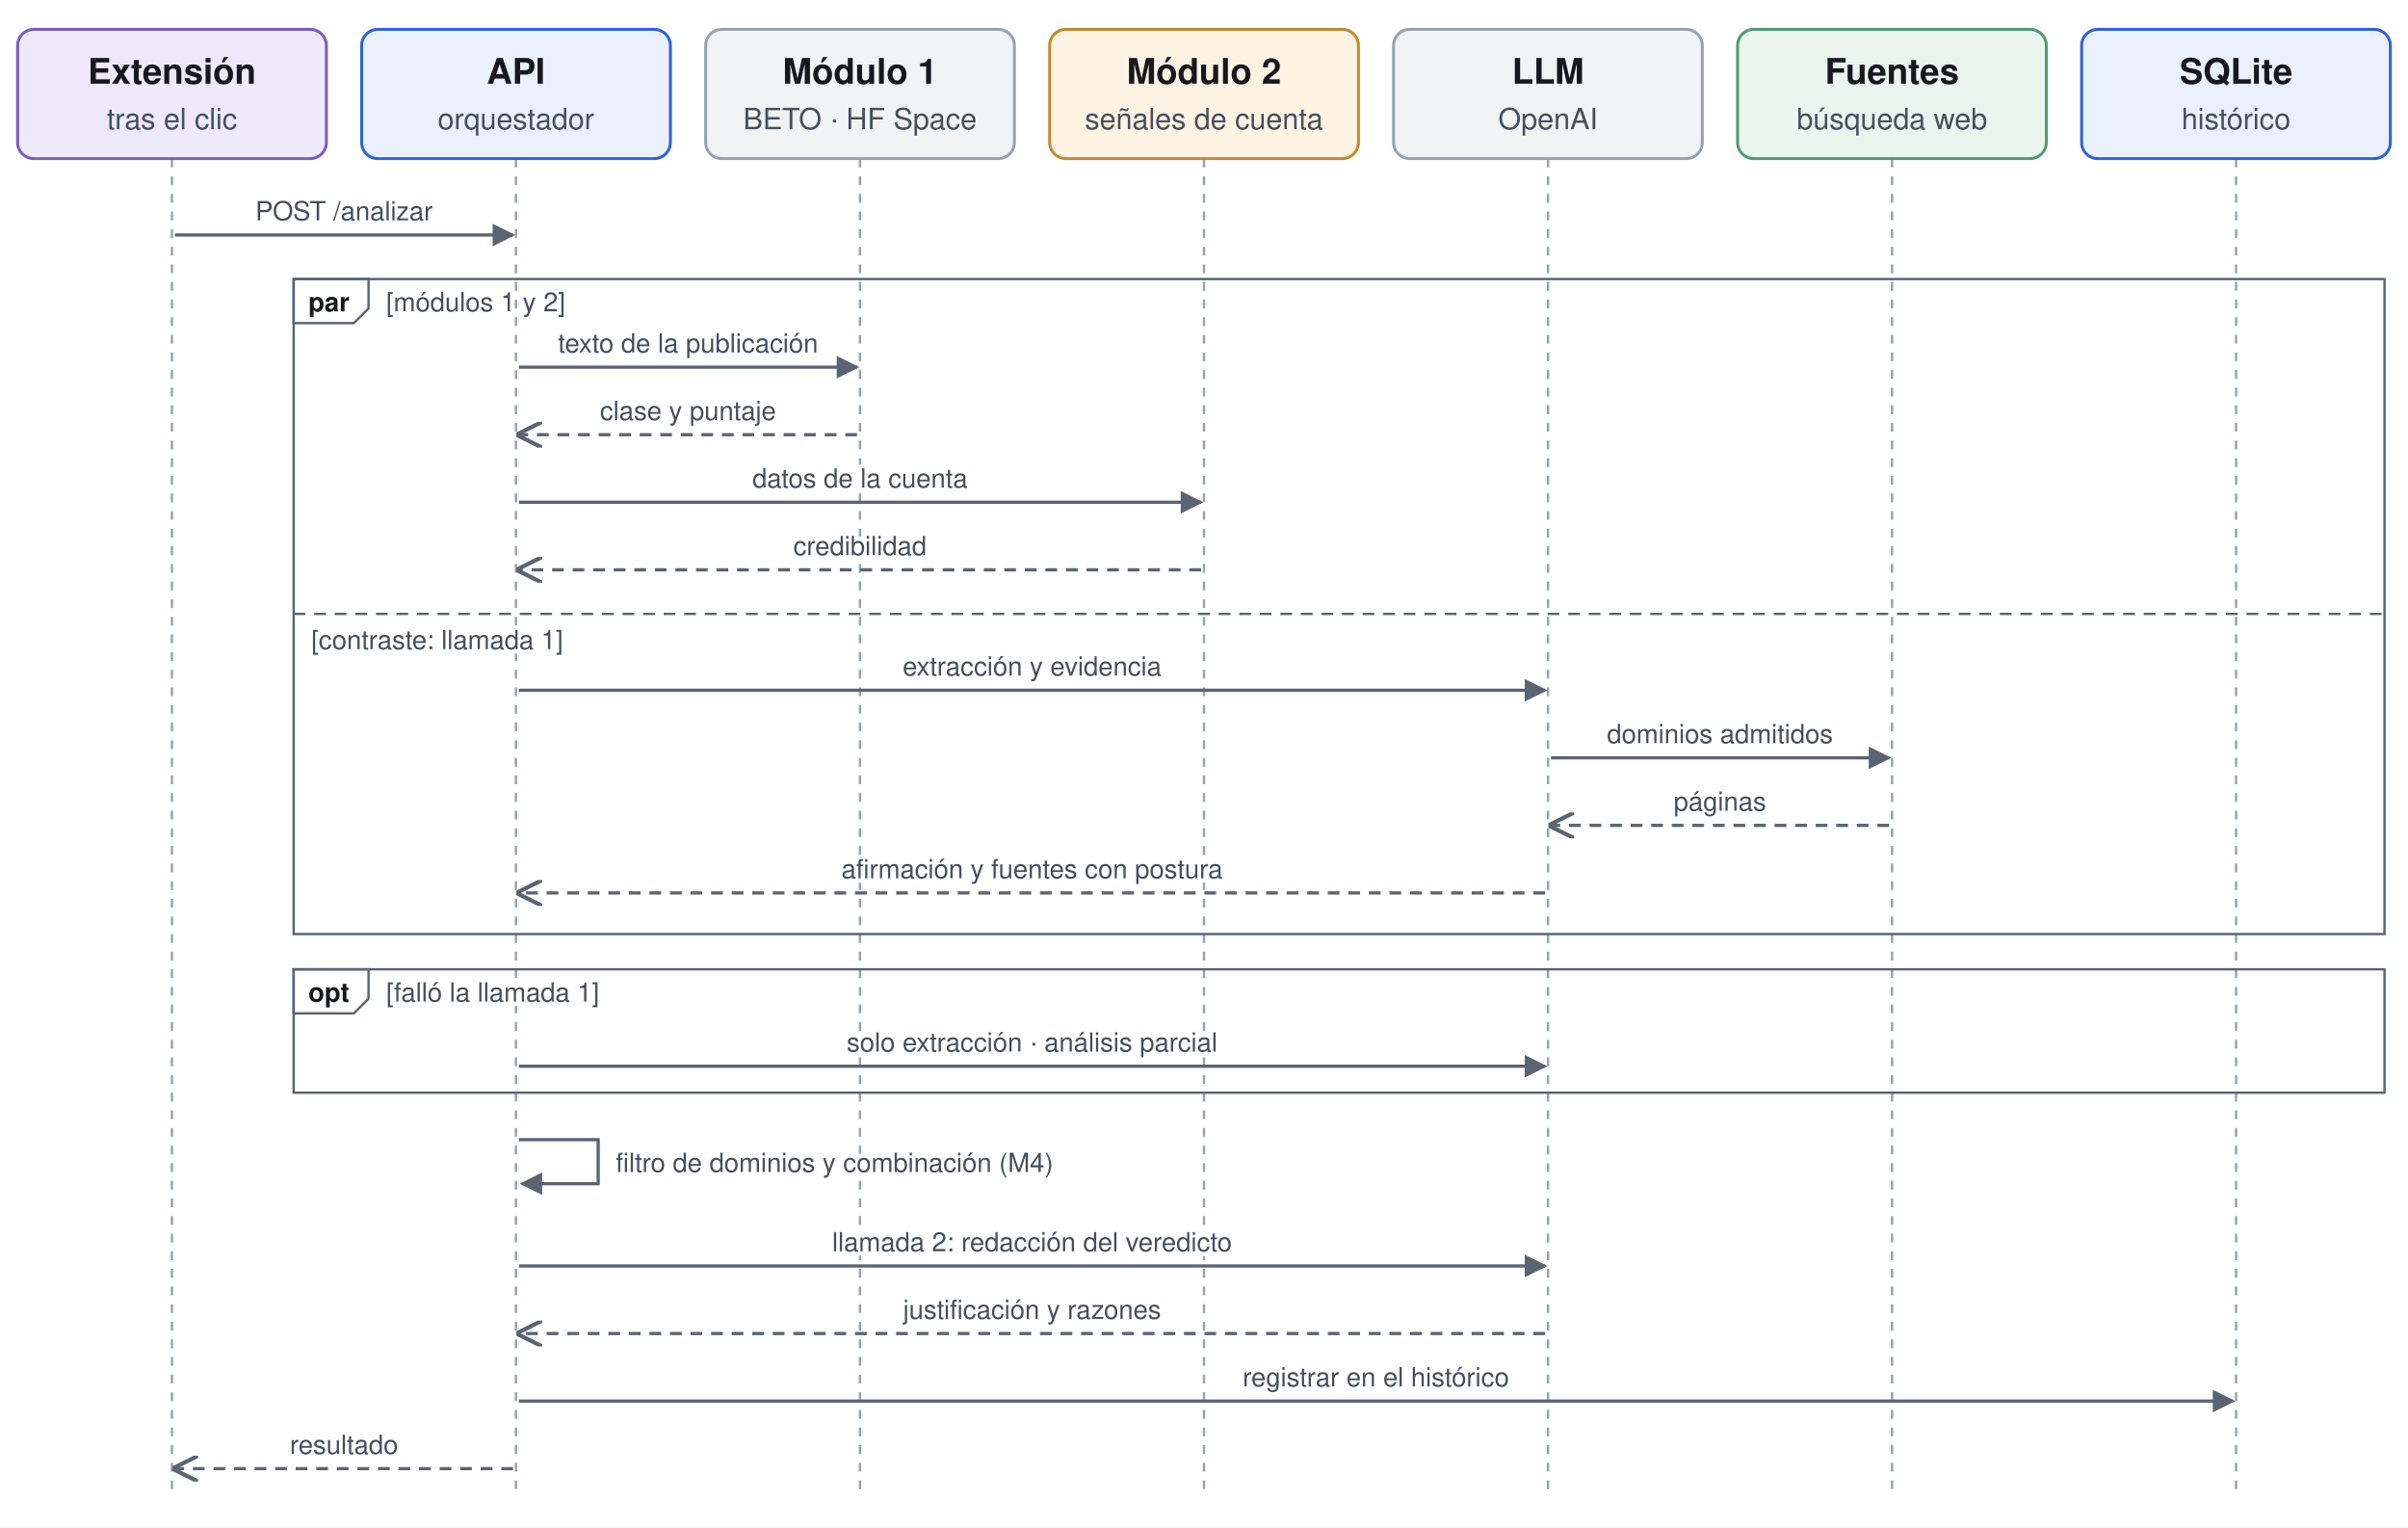
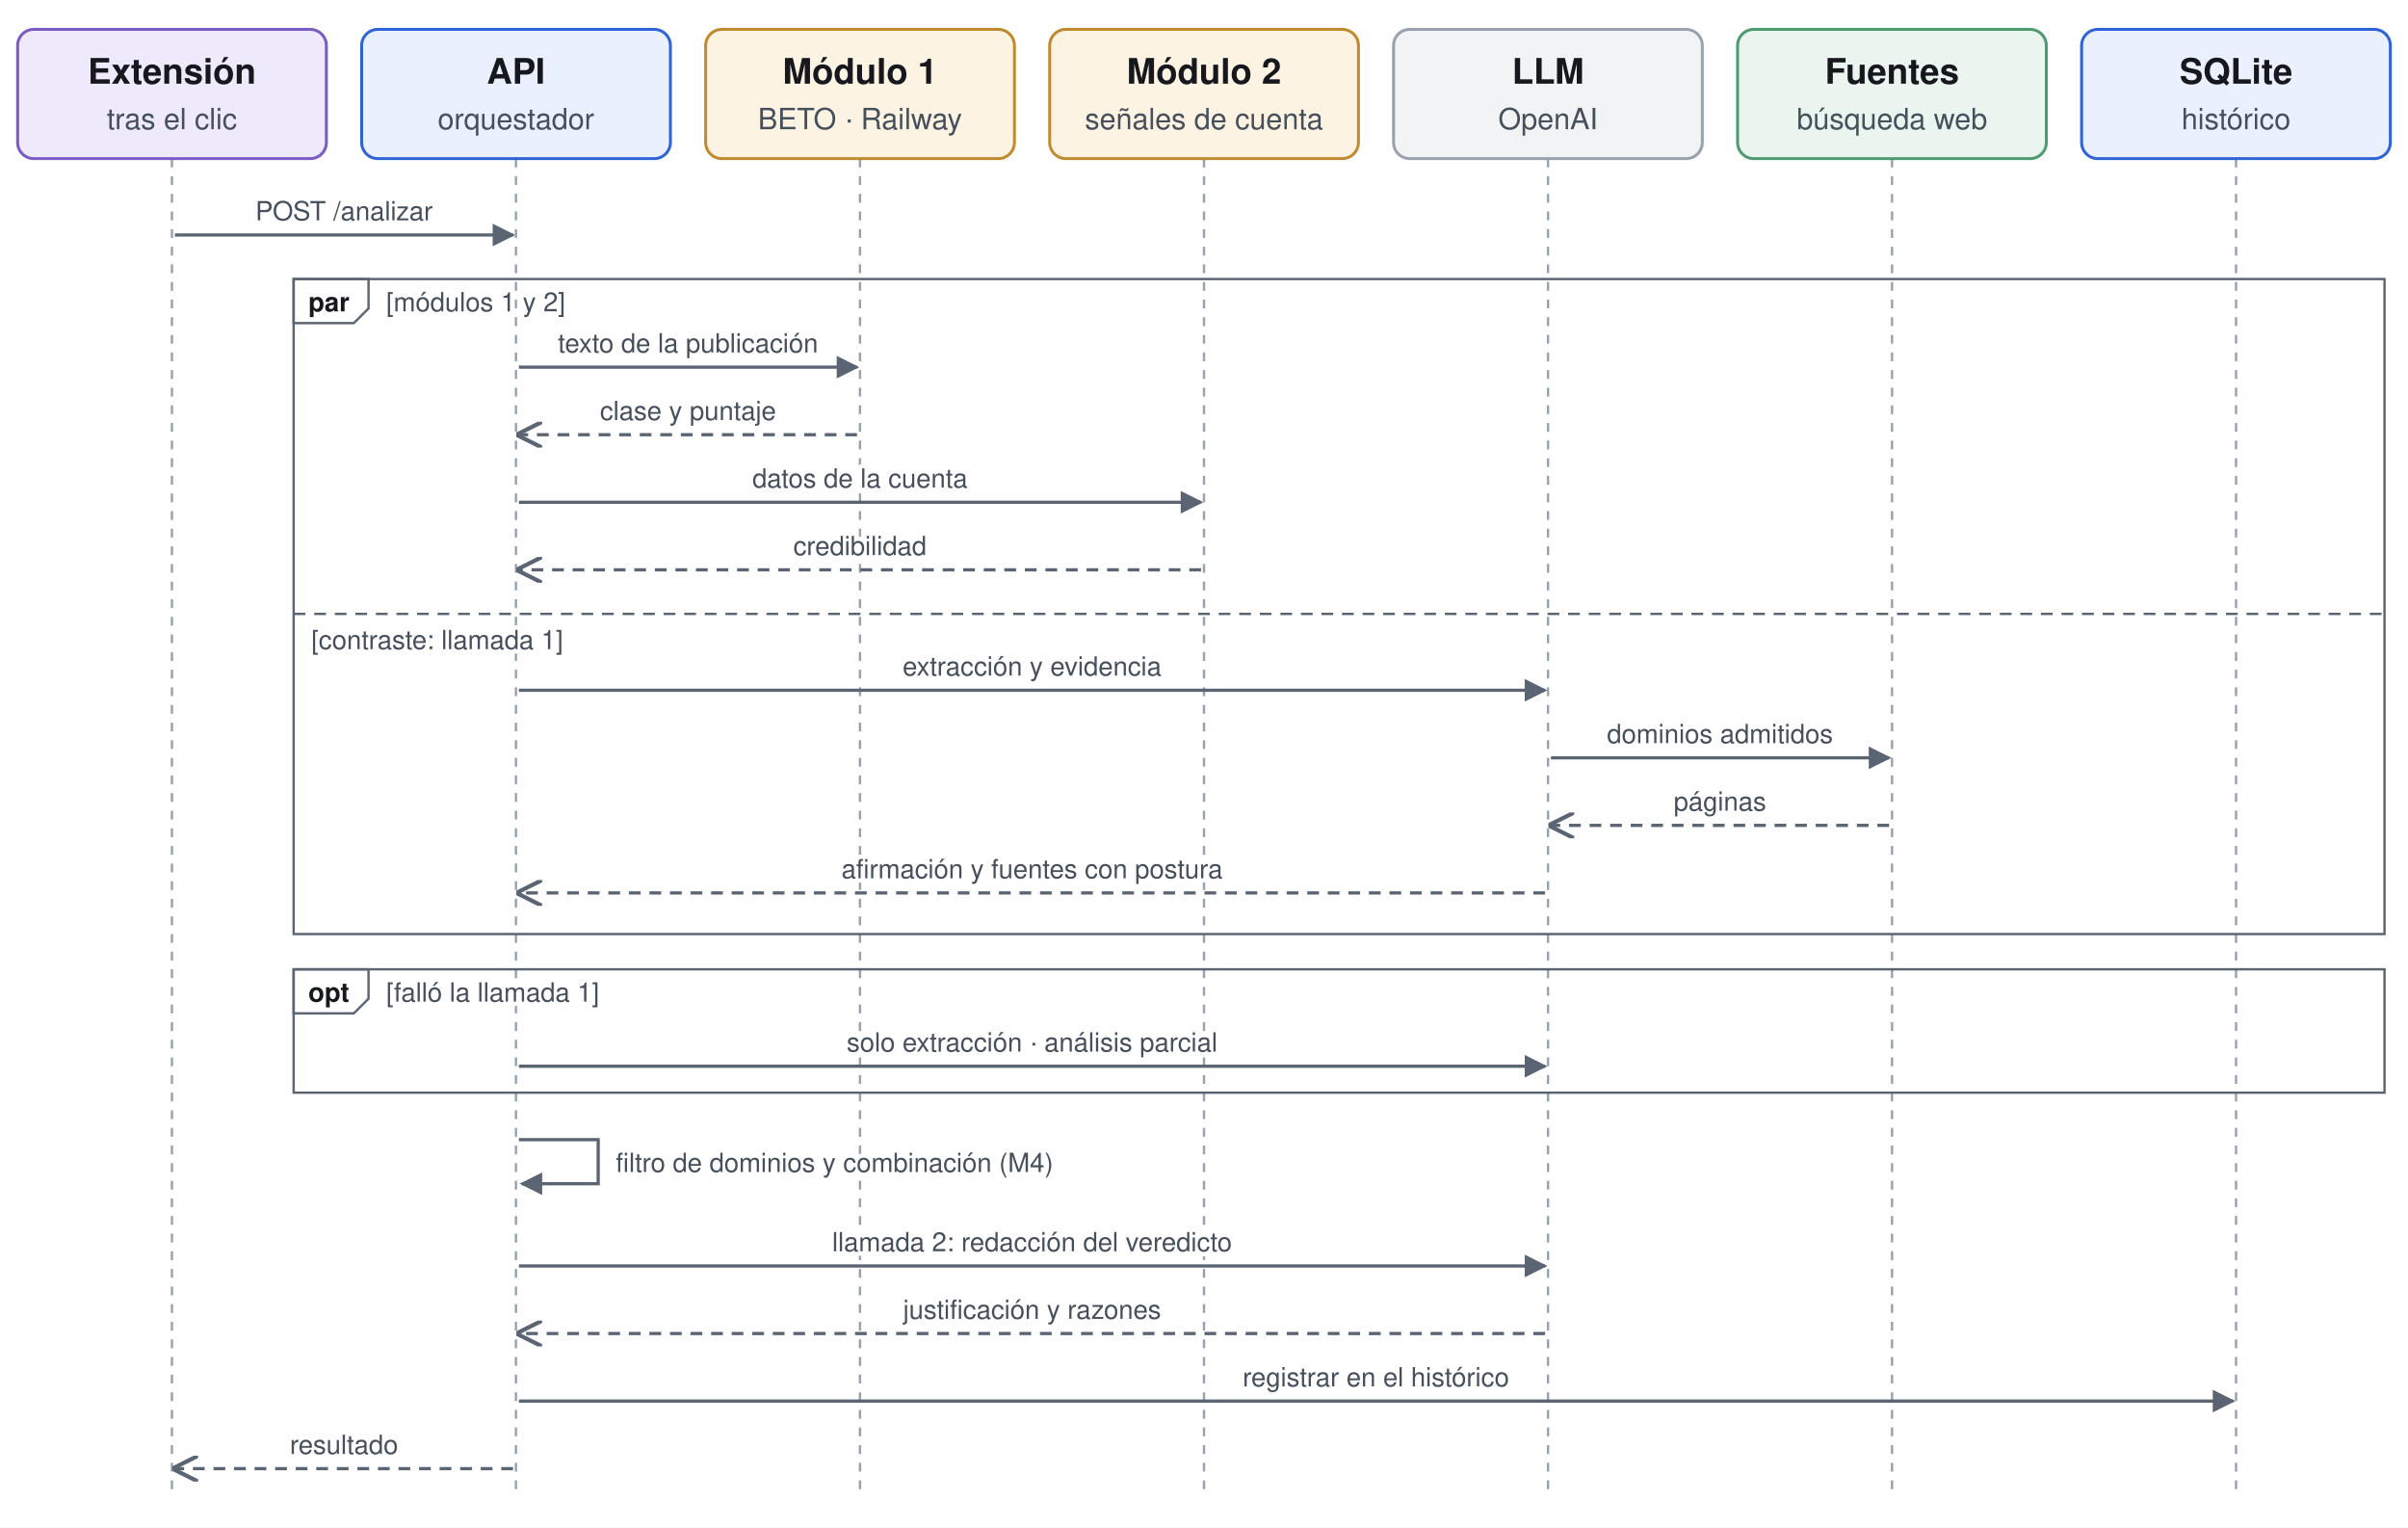
<svg xmlns="http://www.w3.org/2000/svg" viewBox="0 0 1640 1040" width="1640" height="1040" font-family="'Avenir Next','Segoe UI',system-ui,Helvetica,Arial,sans-serif">
  <style>
    .t{font-size:24px;font-weight:700;fill:#16181D;text-anchor:middle}
    .d{font-size:20px;fill:#464F5C;text-anchor:middle}
    .l{font-size:18px;fill:#464F5C;paint-order:stroke;stroke:#fff;stroke-width:6px;stroke-linejoin:round}
    .lm{text-anchor:middle}
    .fb{font-size:18px;font-weight:700;fill:#16181D}
    .vida{stroke:#98A2AE;stroke-width:1.6;stroke-dasharray:6 6}
    .a{fill:none;stroke:#5A6472;stroke-width:2.2;marker-end:url(#punta)}
    .r{fill:none;stroke:#5A6472;stroke-width:2.2;stroke-dasharray:8 6;marker-end:url(#abierta)}
    .fr{fill:none;stroke:#5A6472;stroke-width:1.6}
    .sep{stroke:#5A6472;stroke-width:1.6;stroke-dasharray:8 6}
  </style>
  <defs>
    <marker id="punta" viewBox="0 0 10 10" refX="9" refY="5" markerWidth="7" markerHeight="7" orient="auto-start-reverse">
      <path d="M0,0 L10,5 L0,10 z" fill="#5A6472" />
    </marker>
    <marker id="abierta" viewBox="0 0 10 10" refX="9" refY="5" markerWidth="8" markerHeight="8" orient="auto-start-reverse">
      <path d="M0,0 L10,5 L0,10" fill="none" stroke="#5A6472" stroke-width="1.6" />
    </marker>
  </defs>
  <rect width="100%" height="100%" fill="#fff" />
  <line x1="117.1" y1="108" x2="117.1" y2="1020" class="vida" />
  <line x1="351.4" y1="108" x2="351.4" y2="1020" class="vida" />
  <line x1="585.7" y1="108" x2="585.7" y2="1020" class="vida" />
  <line x1="820.0" y1="108" x2="820.0" y2="1020" class="vida" />
  <line x1="1054.3" y1="108" x2="1054.3" y2="1020" class="vida" />
  <line x1="1288.6" y1="108" x2="1288.6" y2="1020" class="vida" />
  <line x1="1522.9" y1="108" x2="1522.9" y2="1020" class="vida" />
  <rect x="12.0" y="20" width="210.286" height="88" rx="11" fill="#EFEAFB" stroke="#7B5BC4" stroke-width="2" />
  <text x="117.1" y="57" class="t">Extensión</text>
  <text x="117.1" y="88" class="d">tras el clic</text>
  <rect x="246.3" y="20" width="210.286" height="88" rx="11" fill="#EAF0FE" stroke="#2F63D8" stroke-width="2" />
  <text x="351.4" y="57" class="t">API</text>
  <text x="351.4" y="88" class="d">orquestador</text>
-   <rect x="480.6" y="20" width="210.286" height="88" rx="11" fill="#F1F3F5" stroke="#98A2AE" stroke-width="2" />
+   <rect x="480.6" y="20" width="210.286" height="88" rx="11" fill="#FDF3E3" stroke="#C08A2E" stroke-width="2" />
  <text x="585.7" y="57" class="t">Módulo 1</text>
-   <text x="585.7" y="88" class="d">BETO · HF Space</text>
+   <text x="585.7" y="88" class="d">BETO · Railway</text>
  <rect x="714.9" y="20" width="210.286" height="88" rx="11" fill="#FDF3E3" stroke="#C08A2E" stroke-width="2" />
  <text x="820.0" y="57" class="t">Módulo 2</text>
  <text x="820.0" y="88" class="d">señales de cuenta</text>
  <rect x="949.1" y="20" width="210.286" height="88" rx="11" fill="#F1F3F5" stroke="#98A2AE" stroke-width="2" />
  <text x="1054.3" y="57" class="t">LLM</text>
  <text x="1054.3" y="88" class="d">OpenAI</text>
  <rect x="1183.4" y="20" width="210.286" height="88" rx="11" fill="#E9F5EE" stroke="#4E9B72" stroke-width="2" />
  <text x="1288.6" y="57" class="t">Fuentes</text>
  <text x="1288.6" y="88" class="d">búsqueda web</text>
  <rect x="1417.7" y="20" width="210.286" height="88" rx="11" fill="#EAF0FE" stroke="#2F63D8" stroke-width="2" />
  <text x="1522.9" y="57" class="t">SQLite</text>
  <text x="1522.9" y="88" class="d">histórico</text>
  <polyline points="119.1,160 349.4,160" class="a" />
  <text x="234.3" y="150" class="l lm">POST /analizar</text>
  <rect x="200" y="190" width="1424" height="446" class="fr" />
  <path d="M200,190 h51 v20 l-10,10 h-41 z" fill="#fff" class="fr" />
  <text x="210" y="212" class="fb">par</text>
  <text x="263" y="212" class="l">[módulos 1 y 2]</text>
  <line x1="200" y1="418" x2="1624" y2="418" class="sep" />
  <text x="212" y="442" class="l">[contraste: llamada 1]</text>
  <polyline points="353.4,250 583.7,250" class="a" />
  <text x="468.6" y="240" class="l lm">texto de la publicación</text>
  <polyline points="583.7,296 353.4,296" class="r" />
  <text x="468.6" y="286" class="l lm">clase y puntaje</text>
  <polyline points="353.4,342 818.0,342" class="a" />
  <text x="585.7" y="332" class="l lm">datos de la cuenta</text>
  <polyline points="818.0,388 353.4,388" class="r" />
  <text x="585.7" y="378" class="l lm">credibilidad</text>
  <polyline points="353.4,470 1052.3,470" class="a" />
  <text x="702.9" y="460" class="l lm">extracción y evidencia</text>
  <polyline points="1056.3,516 1286.6,516" class="a" />
  <text x="1171.4" y="506" class="l lm">dominios admitidos</text>
  <polyline points="1286.6,562 1056.3,562" class="r" />
  <text x="1171.4" y="552" class="l lm">páginas</text>
  <polyline points="1052.3,608 353.4,608" class="r" />
  <text x="702.9" y="598" class="l lm">afirmación y fuentes con postura</text>
  <rect x="200" y="660" width="1424" height="84" class="fr" />
  <path d="M200,660 h51 v20 l-10,10 h-41 z" fill="#fff" class="fr" />
  <text x="210" y="682" class="fb">opt</text>
  <text x="263" y="682" class="l">[falló la llamada 1]</text>
  <polyline points="353.4,726 1052.3,726" class="a" />
  <text x="702.9" y="716" class="l lm">solo extracción · análisis parcial</text>
  <polyline points="353.4,776 407.4,776 407.4,806 355.4,806" class="a" />
  <text x="419.4" y="798" class="l">filtro de dominios y combinación (M4)</text>
  <polyline points="353.4,862 1052.3,862" class="a" />
  <text x="702.9" y="852" class="l lm">llamada 2: redacción del veredicto</text>
  <polyline points="1052.3,908 353.4,908" class="r" />
  <text x="702.9" y="898" class="l lm">justificación y razones</text>
  <polyline points="353.4,954 1520.9,954" class="a" />
  <text x="937.1" y="944" class="l lm">registrar en el histórico</text>
  <polyline points="349.4,1000 119.1,1000" class="r" />
  <text x="234.3" y="990" class="l lm">resultado</text>
</svg>
